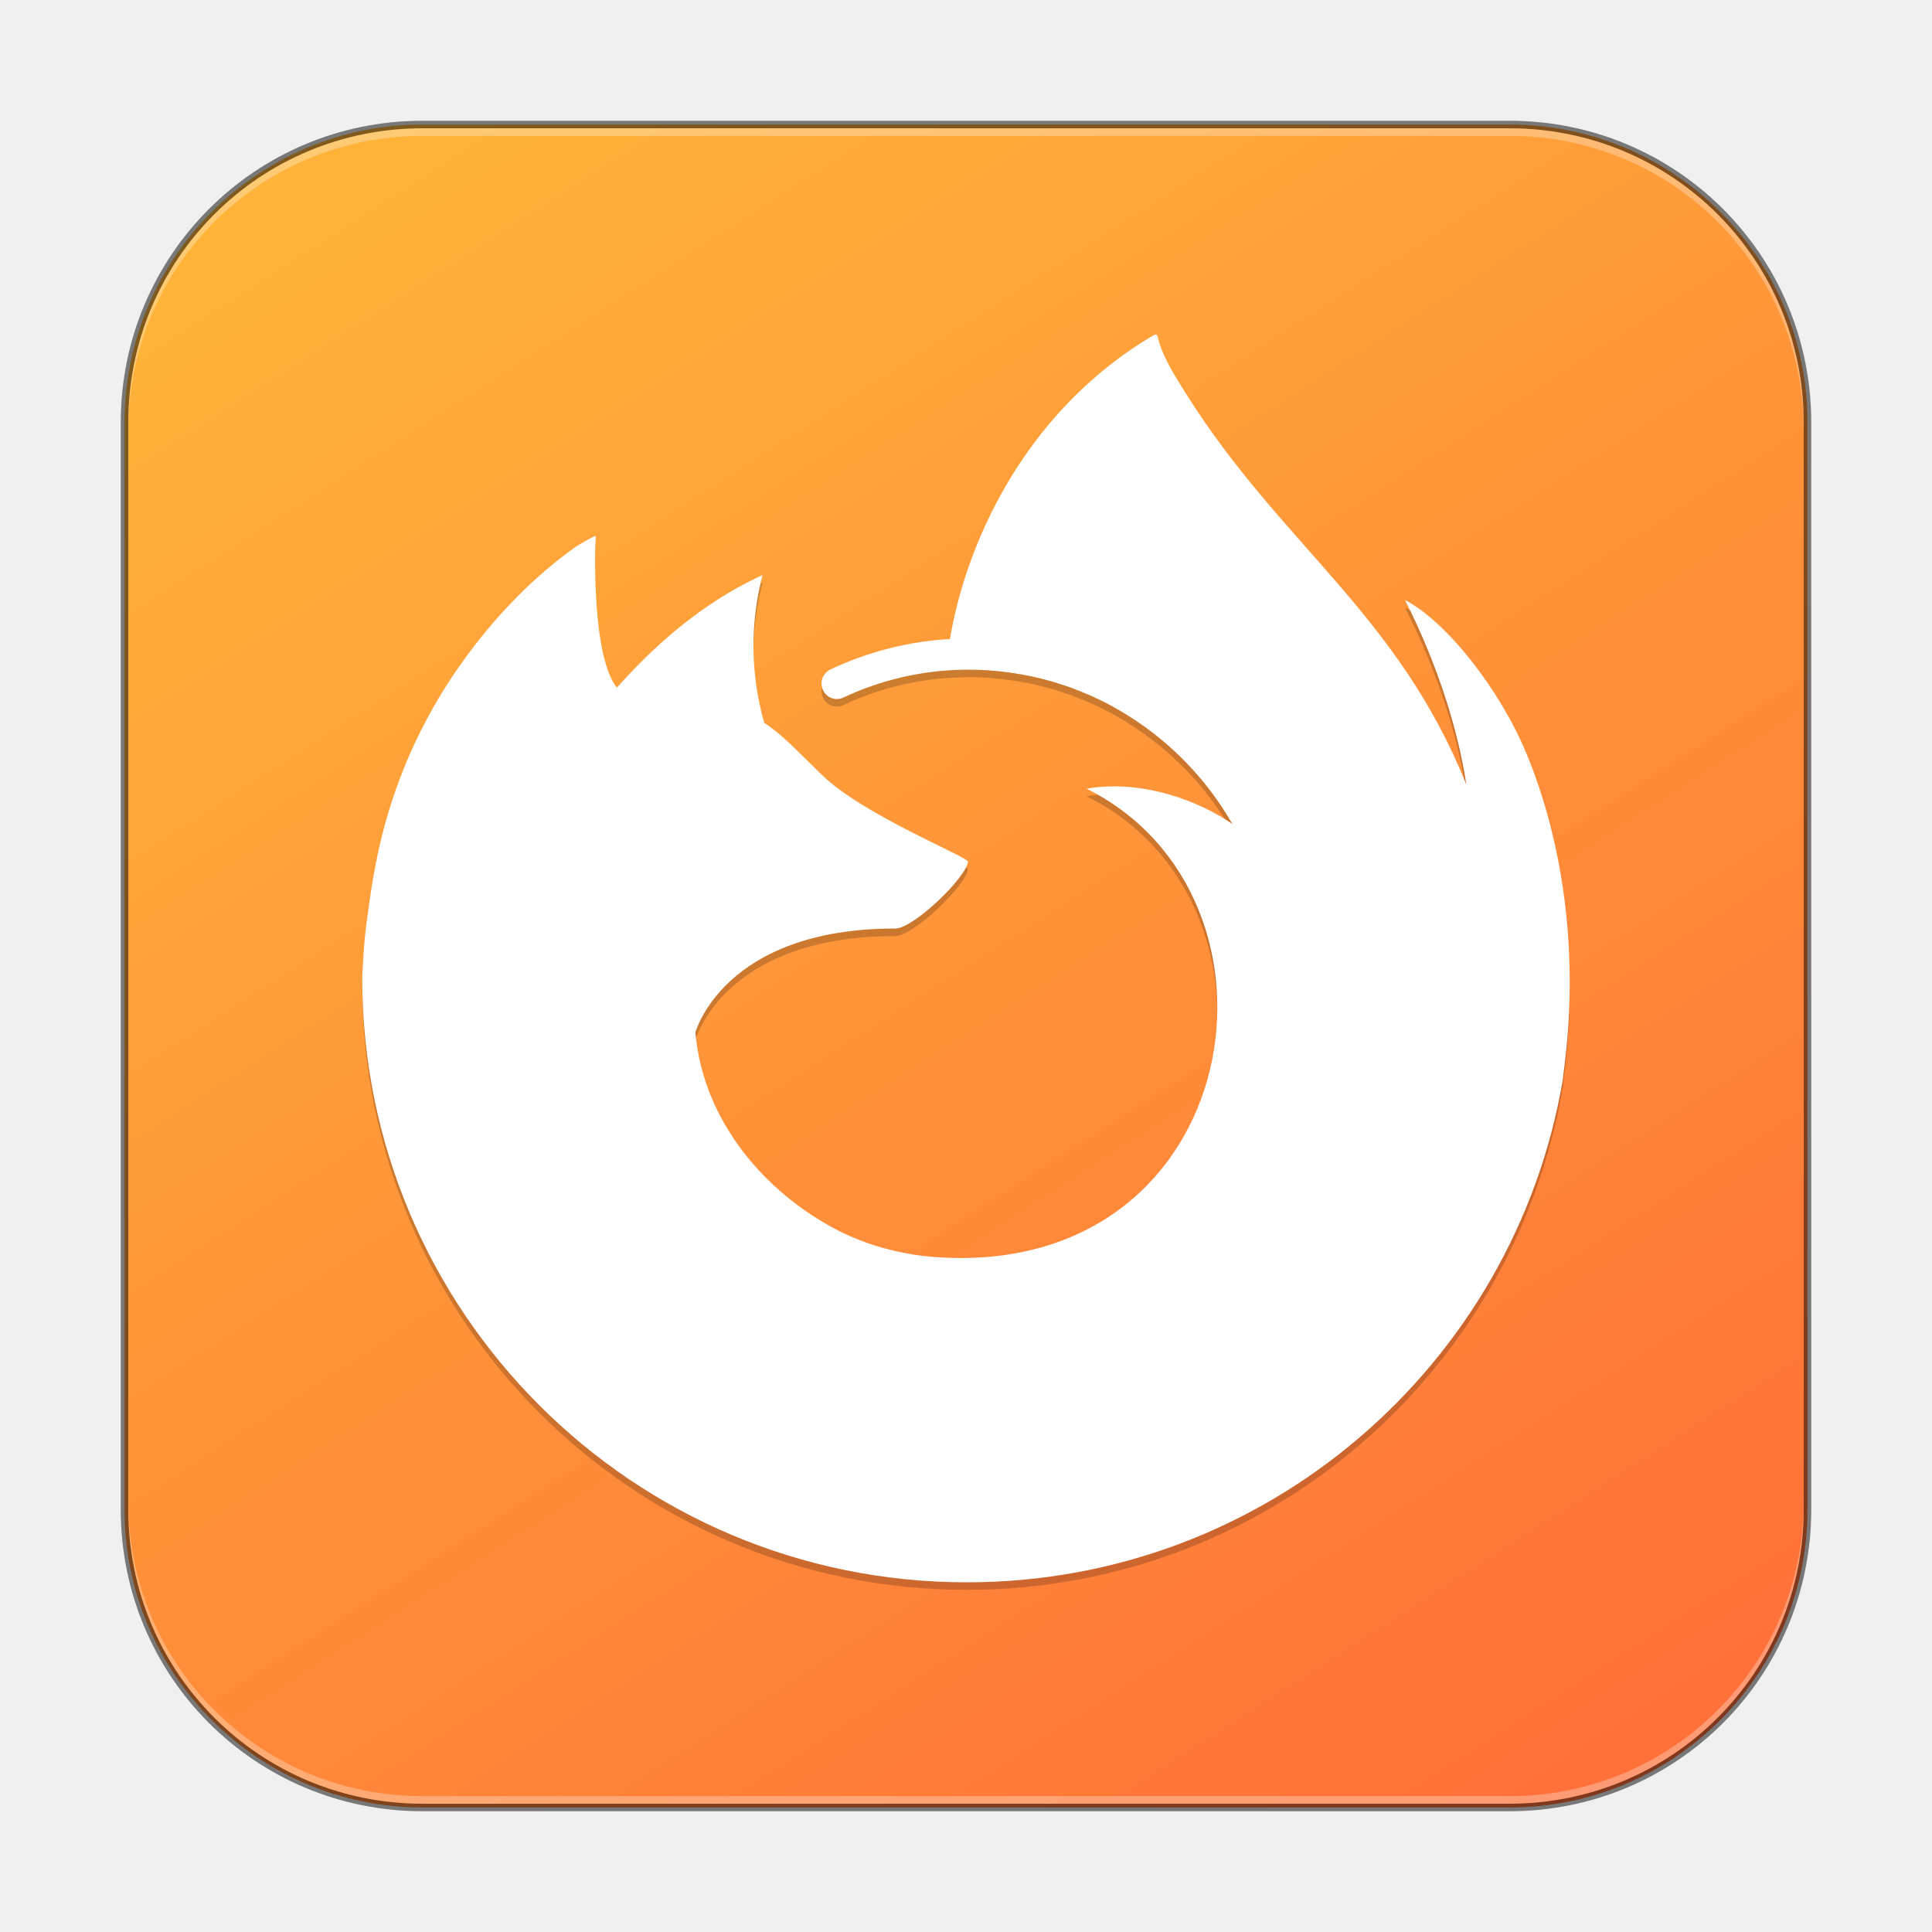
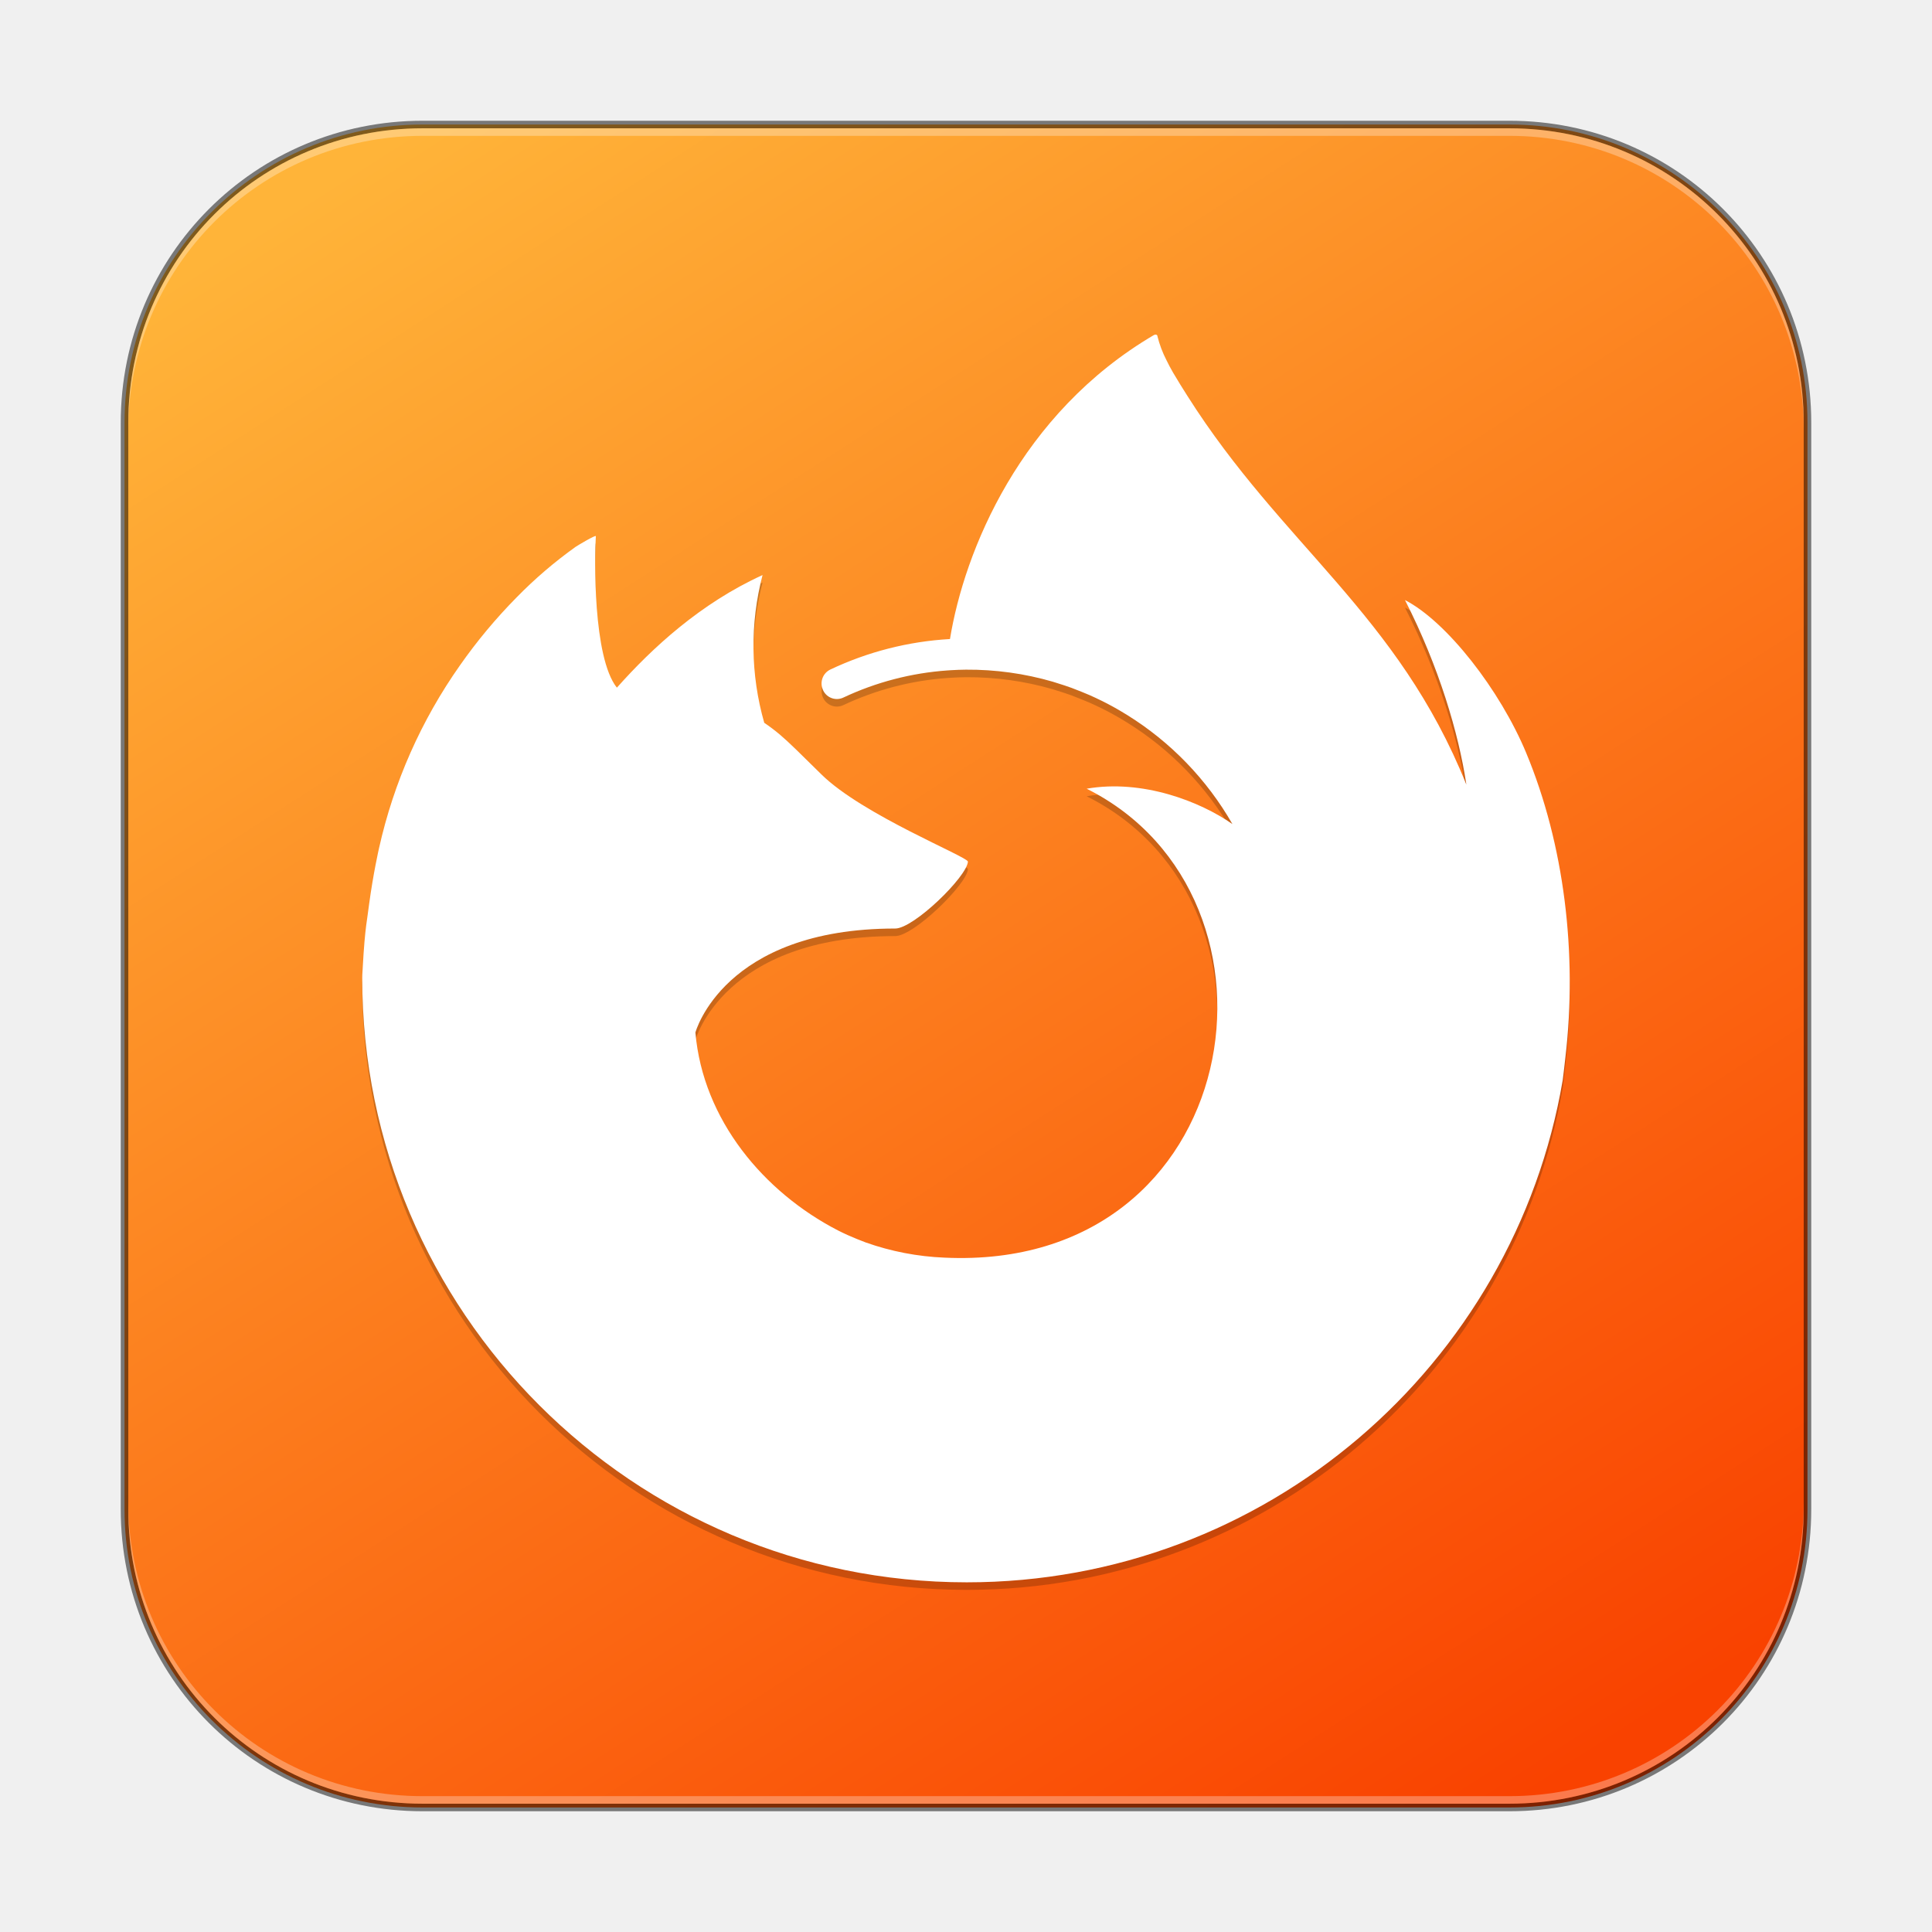
<svg xmlns="http://www.w3.org/2000/svg" xmlns:xlink="http://www.w3.org/1999/xlink" width="256" height="256" viewBox="0 0 256 256" version="1.1" id="svg5">
  <defs id="defs2">
    <linearGradient xlink:href="#linearGradient3523" id="linearGradient3525" x1="49.758" y1="59.623" x2="14.242" y2="4.377" gradientUnits="userSpaceOnUse" gradientTransform="matrix(4.054545,0,0,4.054545,-1.745455,-1.745455)" />
    <linearGradient id="linearGradient3523">
-       <stop style="stop-color:#ff7139;stop-opacity:1;" offset="0" id="stop3519" />
+       <stop style="stop-color:#f94200;stop-opacity:1;" offset="0" id="stop3519" />
      <stop style="stop-color:#ffb439;stop-opacity:1;" offset="1" id="stop3521" />
    </linearGradient>
  </defs>
  <rect style="fill:url(#linearGradient3525);fill-opacity:1;stroke:none;stroke-width:4.055" id="rect184" width="223" height="223" x="16.5" y="16.5" ry="39.5" />
  <path d="m 106.119,95.537 c 0.052,0.003 0.028,0.001 0,0 z M 86.827,85.893 c 0.053,0.002 0.028,0.001 0,0 z M 202.237,100.784 c -3.482,-8.374 -10.533,-17.416 -16.07,-20.273 4.507,8.833 7.115,17.698 8.112,24.312 0,0.012 0.004,0.045 0.016,0.133 -9.058,-22.577 -24.418,-31.682 -36.962,-51.504 -0.633,-1.003 -1.268,-2.007 -1.887,-3.067 -0.315,-0.541 -0.609,-1.094 -0.882,-1.657 -0.52,-1.006 -0.921,-2.068 -1.195,-3.167 0.004,-0.108 -0.075,-0.201 -0.182,-0.215 -0.049,-0.016 -0.101,-0.016 -0.15,0 -0.012,0.003 -0.028,0.016 -0.04,0.02 -0.016,0.008 -0.04,0.024 -0.059,0.032 0.008,-0.012 0.028,-0.04 0.032,-0.045 -17.812,10.433 -25.196,28.698 -27.094,40.323 -5.503,0.313 -10.894,1.688 -15.875,4.051 -0.938,0.464 -1.375,1.561 -1.014,2.543 0.387,1.119 1.652,1.663 2.731,1.175 4.345,-2.05 9.034,-3.274 13.827,-3.609 0.156,-0.012 0.312,-0.02 0.468,-0.032 0.658,-0.04 1.318,-0.064 1.977,-0.07 3.889,-0.028 7.762,0.509 11.497,1.592 0.218,0.064 0.432,0.138 0.649,0.205 0.62,0.19 1.236,0.394 1.846,0.614 0.447,0.166 0.89,0.34 1.331,0.521 0.358,0.145 0.716,0.289 1.069,0.444 0.55,0.244 1.095,0.5 1.633,0.769 0.248,0.123 0.495,0.245 0.739,0.372 0.526,0.276 1.045,0.563 1.558,0.862 0.331,0.192 0.659,0.39 0.984,0.592 5.803,3.59 10.618,8.571 14.009,14.492 -4.278,-3.005 -11.937,-5.973 -19.316,-4.689 28.814,14.405 21.078,64.009 -18.848,62.136 -3.556,-0.145 -7.069,-0.823 -10.424,-2.01 -0.793,-0.298 -1.578,-0.619 -2.353,-0.962 -0.452,-0.206 -0.904,-0.414 -1.35,-0.645 -9.783,-5.056 -17.861,-14.611 -18.87,-26.214 0,0 3.698,-13.778 26.478,-13.778 2.463,0 9.503,-6.871 9.633,-8.864 -0.028,-0.651 -13.972,-6.197 -19.408,-11.552 -2.905,-2.862 -4.284,-4.241 -5.505,-5.276 -0.663,-0.559 -1.355,-1.082 -2.075,-1.567 -1.826,-6.388 -1.904,-13.149 -0.225,-19.578 -8.229,3.747 -14.63,9.67 -19.283,14.9 h -0.036 c -3.176,-4.022 -2.952,-17.291 -2.771,-20.061 -0.04,-0.172 -2.369,1.21 -2.675,1.418 -2.802,2 -5.422,4.245 -7.829,6.707 -2.739,2.777 -5.241,5.778 -7.481,8.971 0,0.004 -0.002,0.008 -0.003,0.012 0,-0.004 0.002,-0.008 0.003,-0.012 -5.151,7.3 -8.804,15.549 -10.748,24.27 -0.02,0.088 -0.763,3.351 -1.307,7.382 -0.092,0.627 -0.178,1.255 -0.256,1.884 -0.186,1.212 -0.331,2.533 -0.473,4.589 -0.008,0.08 -0.012,0.158 -0.016,0.237 -0.06,0.888 -0.113,1.776 -0.16,2.665 0,0.137 -0.008,0.272 -0.008,0.409 0,44.236 35.867,80.097 80.108,80.097 39.622,0 72.52,-28.763 78.961,-66.543 0.136,-1.025 0.244,-2.056 0.364,-3.09 1.592,-13.737 -0.177,-28.175 -5.196,-40.249 z" style="display:inline;opacity:0.2;fill:#000000;stroke-width:0.333;enable-background:new" id="path4039" />
  <path d="m 106.119,94.537 c 0.052,0.003 0.028,10e-4 0,0 z m -19.291,-9.644 c 0.053,0.002 0.028,0.001 0,0 z M 202.237,99.784 c -3.482,-8.374 -10.533,-17.416 -16.07,-20.273 4.507,8.833 7.115,17.698 8.112,24.312 0,0.012 0.004,0.045 0.016,0.133 -9.058,-22.577 -24.418,-31.682 -36.962,-51.504 -0.633,-1.003 -1.268,-2.007 -1.887,-3.067 -0.315,-0.541 -0.609,-1.094 -0.882,-1.657 -0.52,-1.006 -0.921,-2.068 -1.195,-3.167 0.004,-0.108 -0.075,-0.201 -0.182,-0.215 -0.049,-0.016 -0.101,-0.016 -0.15,0 -0.012,0.003 -0.028,0.016 -0.04,0.02 -0.016,0.008 -0.04,0.024 -0.059,0.032 0.008,-0.012 0.028,-0.04 0.032,-0.045 -17.812,10.433 -25.196,28.698 -27.094,40.323 -5.503,0.313 -10.894,1.688 -15.875,4.051 -0.938,0.464 -1.375,1.561 -1.014,2.543 0.387,1.119 1.652,1.663 2.731,1.175 4.345,-2.05 9.034,-3.274 13.827,-3.609 0.156,-0.012 0.312,-0.02 0.468,-0.032 0.658,-0.04 1.318,-0.064 1.977,-0.07 3.889,-0.028 7.762,0.509 11.497,1.592 0.218,0.064 0.432,0.138 0.649,0.205 0.62,0.19 1.236,0.394 1.846,0.614 0.447,0.166 0.89,0.34 1.331,0.521 0.358,0.145 0.716,0.289 1.069,0.444 0.55,0.244 1.095,0.5 1.633,0.769 0.248,0.123 0.495,0.245 0.739,0.372 0.526,0.276 1.045,0.563 1.558,0.862 0.331,0.192 0.659,0.39 0.984,0.592 5.803,3.59 10.618,8.571 14.009,14.492 -4.278,-3.005 -11.937,-5.973 -19.316,-4.689 28.814,14.405 21.078,64.009 -18.848,62.136 -3.556,-0.145 -7.069,-0.823 -10.424,-2.01 -0.793,-0.298 -1.578,-0.619 -2.353,-0.962 -0.452,-0.206 -0.904,-0.414 -1.35,-0.645 -9.783,-5.056 -17.861,-14.611 -18.87,-26.214 0,0 3.698,-13.778 26.478,-13.778 2.463,0 9.503,-6.871 9.633,-8.864 -0.028,-0.651 -13.972,-6.197 -19.408,-11.552 -2.905,-2.862 -4.284,-4.241 -5.505,-5.276 -0.663,-0.559 -1.355,-1.082 -2.075,-1.567 -1.826,-6.388 -1.904,-13.149 -0.225,-19.578 -8.229,3.747 -14.63,9.67 -19.283,14.9 h -0.036 c -3.176,-4.022 -2.952,-17.291 -2.771,-20.061 -0.04,-0.172 -2.369,1.21 -2.675,1.418 -2.802,2 -5.422,4.245 -7.829,6.707 -2.739,2.777 -5.241,5.778 -7.481,8.971 0,0.004 -0.002,0.008 -0.003,0.012 0,-0.004 0.002,-0.008 0.003,-0.012 -5.151,7.3 -8.804,15.549 -10.748,24.27 -0.02,0.088 -0.763,3.351 -1.307,7.382 -0.092,0.627 -0.178,1.255 -0.256,1.884 -0.186,1.212 -0.331,2.533 -0.473,4.589 -0.008,0.08 -0.012,0.158 -0.016,0.237 -0.06,0.888 -0.113,1.776 -0.16,2.665 0,0.137 -0.008,0.272 -0.008,0.409 0,44.236 35.867,80.097 80.108,80.097 39.622,0 72.52,-28.763 78.961,-66.543 0.136,-1.025 0.244,-2.056 0.364,-3.09 1.592,-13.737 -0.177,-28.175 -5.196,-40.249 z" style="display:inline;fill:#ffffff;stroke-width:0.333;enable-background:new" id="path606" />
  <path id="rect899" style="fill:#000000;stroke:none;stroke-width:4;opacity:0.5" d="M 56,16 C 33.84,16 16,33.84 16,56 v 144 c 0,22.16 17.84,40 40,40 h 144 c 22.16,0 40,-17.84 40,-40 V 56 C 240,33.84 222.16,16 200,16 Z m 0,1 h 144 c 21.606,0 39,17.394 39,39 v 144 c 0,21.606 -17.394,39 -39,39 H 56 C 34.394,239 17,221.606 17,200 V 56 C 17,34.394 34.394,17 56,17 Z" />
  <path id="rect441" style="opacity:0.3;fill:#ffffff" d="m 17,199 v 1 c 0,21.606 17.394,39 39,39 h 144 c 21.606,0 39,-17.394 39,-39 v -1 c 0,21.606 -17.394,39 -39,39 H 56 C 34.394,238 17,220.606 17,199 Z" />
  <path id="rect443" style="opacity:0.3;fill:#ffffff" d="M 56,17 C 34.394,17 17,34.394 17,56 v 1 C 17,35.394 34.394,18 56,18 h 144 c 21.606,0 39,17.394 39,39 V 56 C 239,34.394 221.606,17 200,17 Z" />
</svg>
